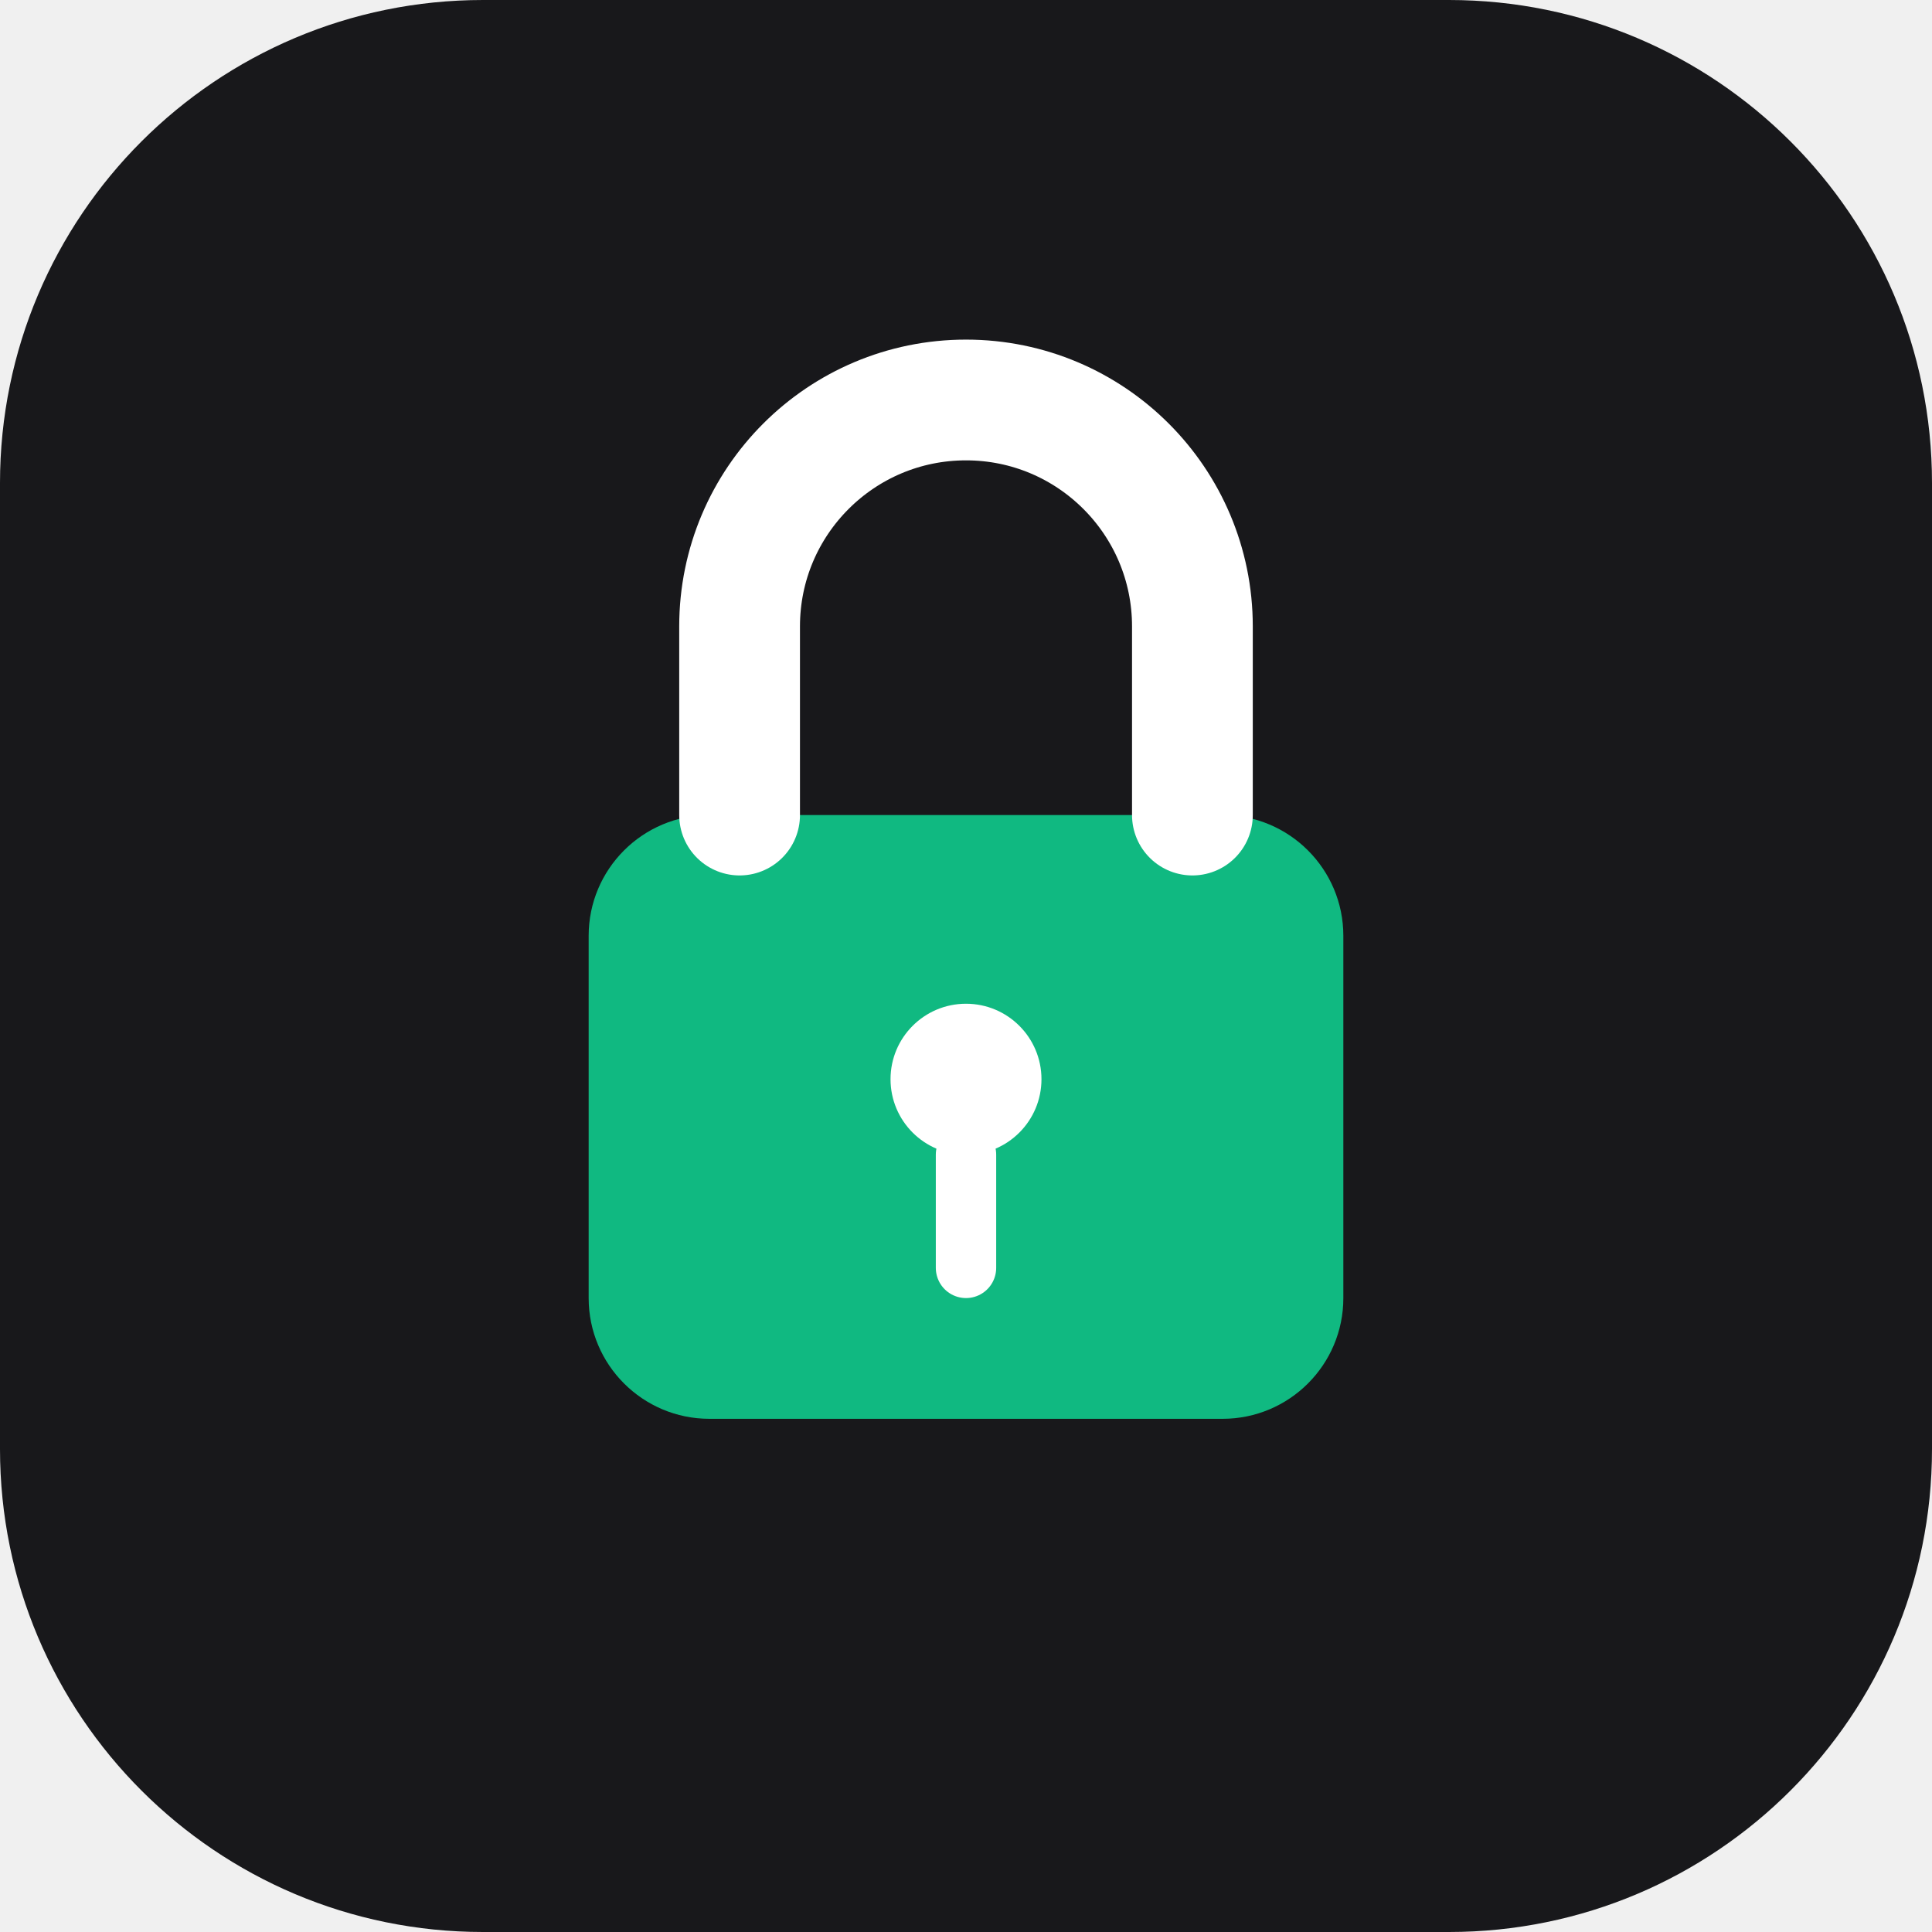
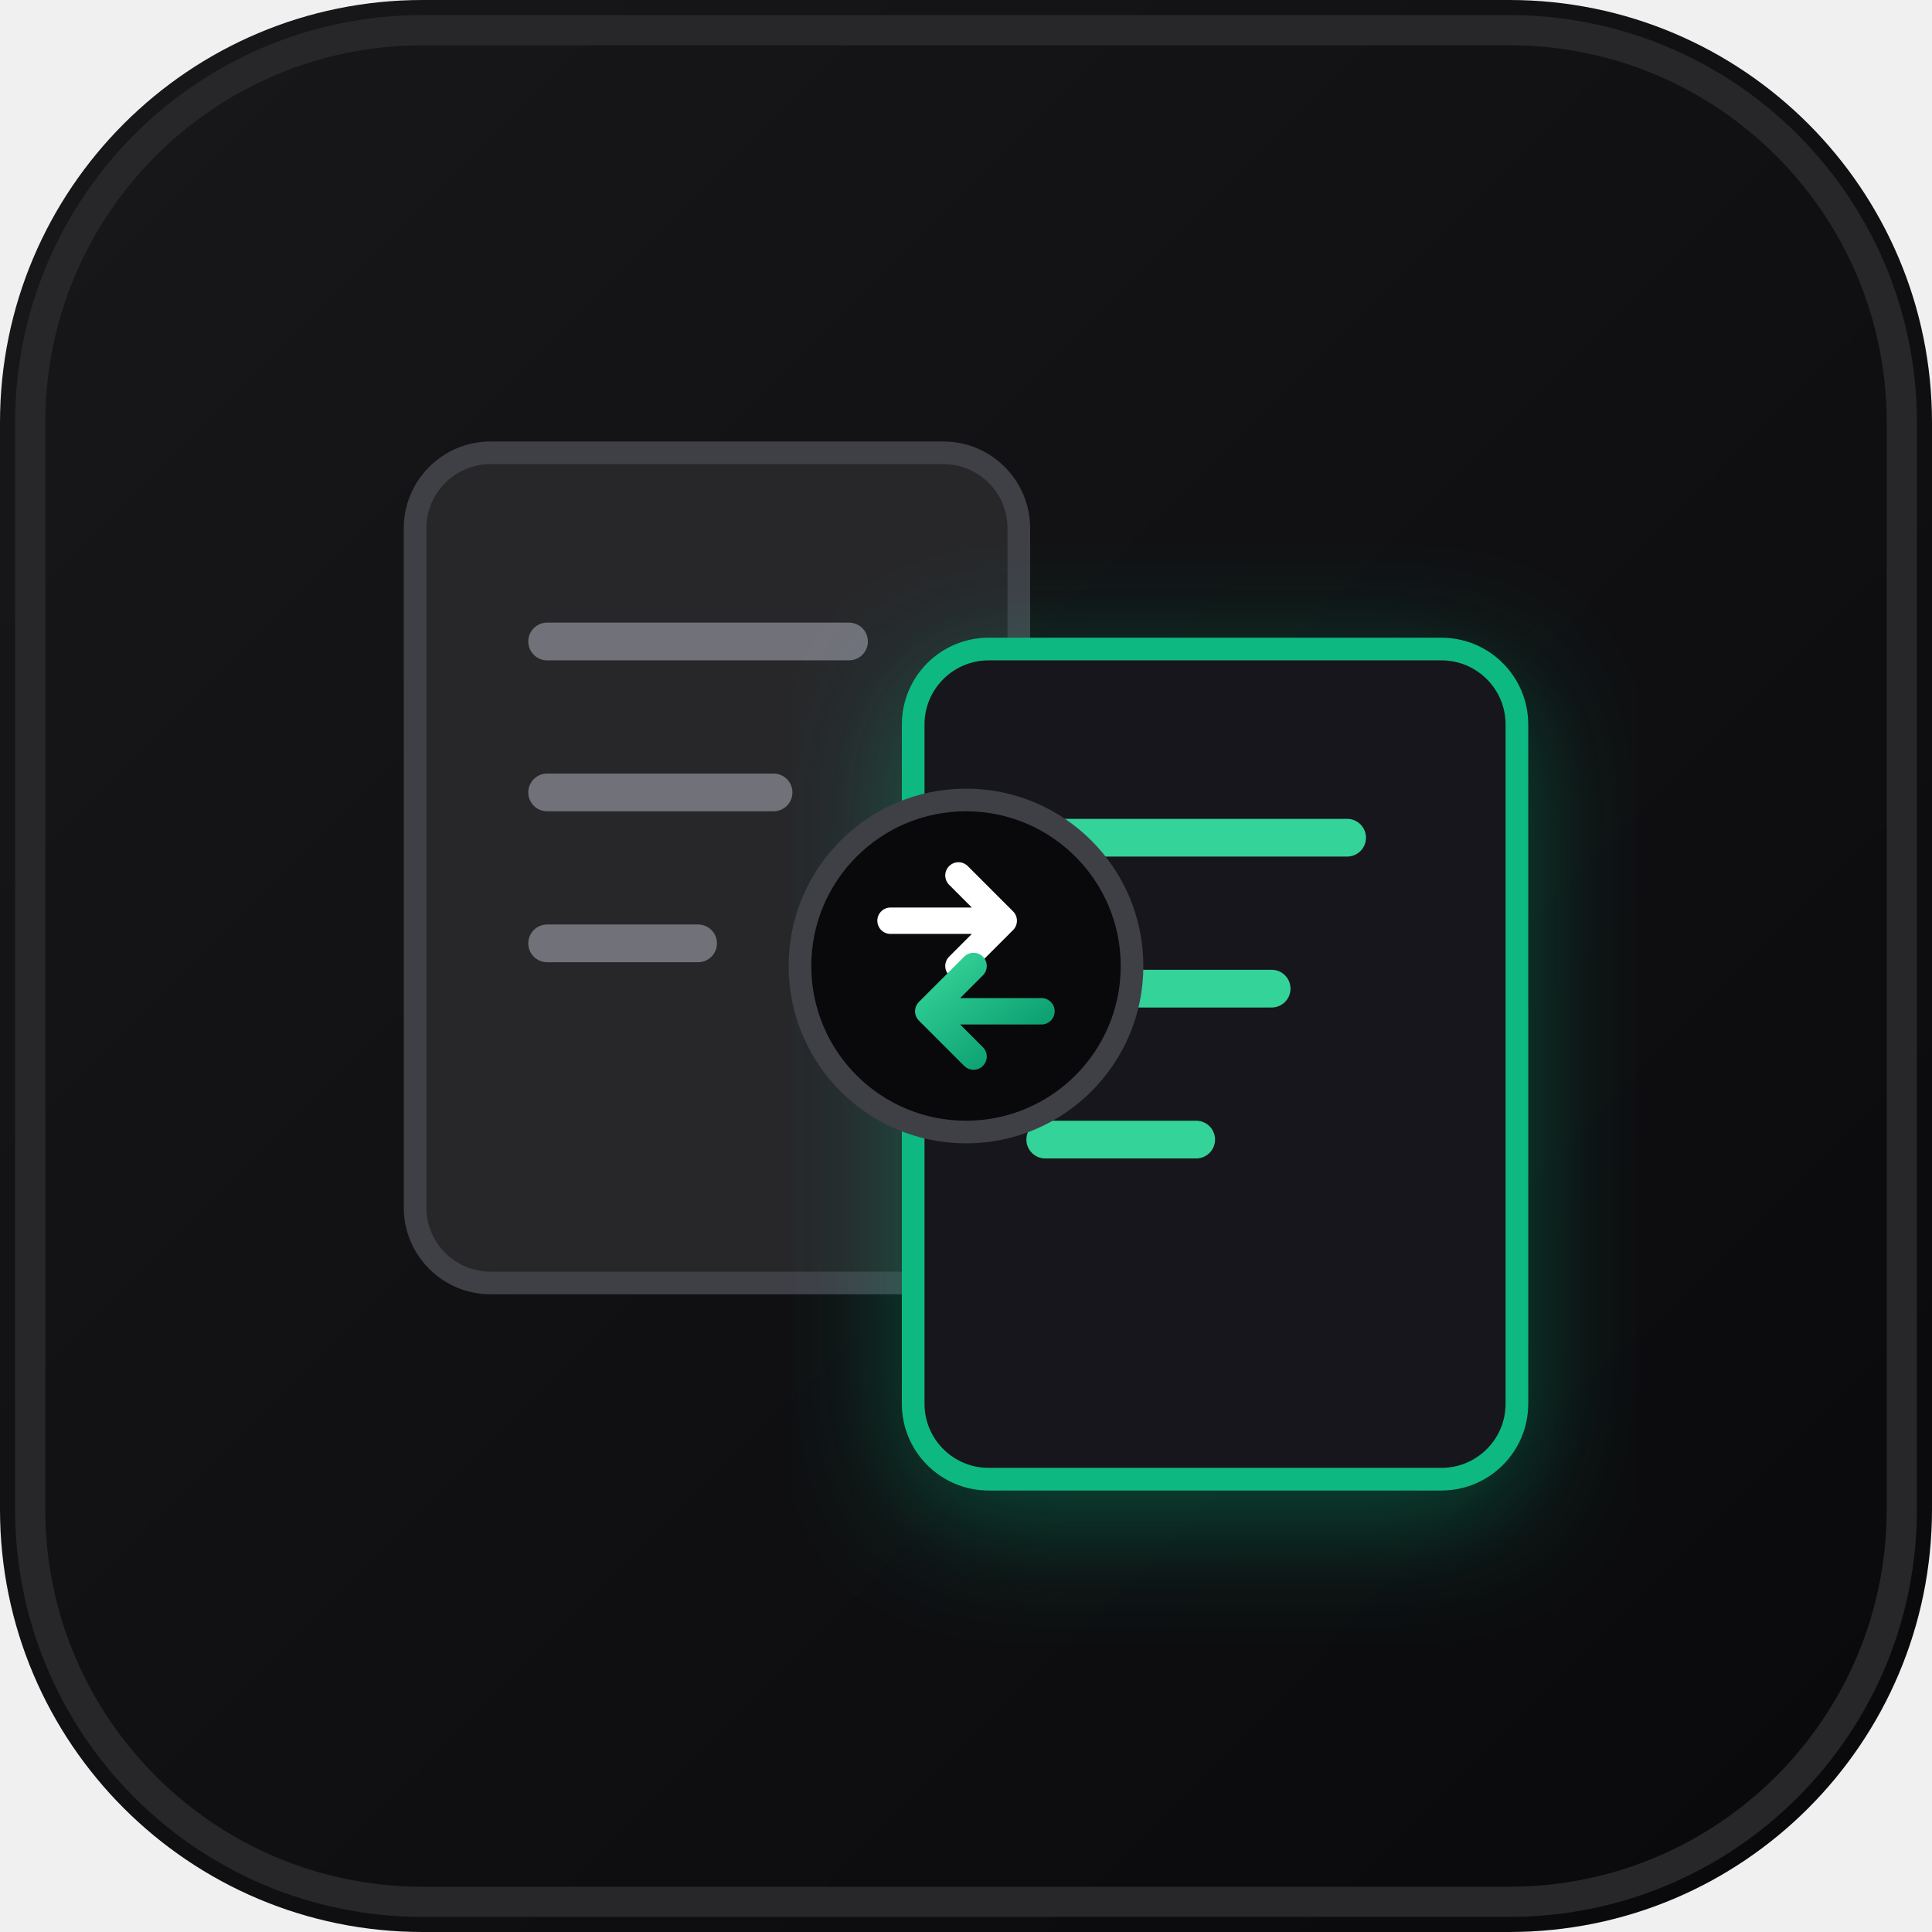
<svg xmlns="http://www.w3.org/2000/svg" viewBox="0 0 512 512" width="512" height="512">
-   <rect width="512" height="512" rx="128" fill="#18181b" />
-   <rect x="156" y="216" width="200" height="160" rx="32" fill="#10b981" />
-   <path d="M196 216V166C196 132.86 222.86 106 256 106C289.14 106 316 132.86 316 166V216" stroke="#ffffff" stroke-width="32" stroke-linecap="round" fill="none" />
-   <circle cx="256" cy="286" r="20" fill="#ffffff" />
-   <path d="M256 306V336" stroke="#ffffff" stroke-width="16" stroke-linecap="round" />
+   <defs>
+     <linearGradient id="bgGrad" x1="0%" y1="0%" x2="100%" y2="100%">
+       <stop offset="0%" stop-color="#18181b" />
+       <stop offset="100%" stop-color="#09090b" />
+     </linearGradient>
+     <linearGradient id="accentGrad" x1="0%" y1="0%" x2="100%" y2="100%">
+       <stop offset="0%" stop-color="#34d399" />
+       <stop offset="100%" stop-color="#059669" />
+     </linearGradient>
+     <filter id="glow" x="-20%" y="-20%" width="140%" height="140%">
+       <feDropShadow dx="0" dy="8" stdDeviation="16" flood-color="#10b981" flood-opacity="0.35" />
+     </filter>
+   </defs>
+   <rect width="512" height="512" rx="112" fill="url(#bgGrad)" />
+   <rect x="8" y="8" width="496" height="496" rx="104" fill="none" stroke="#27272a" stroke-width="8" />
+   <rect x="110" y="120" width="160" height="220" rx="20" fill="#27272a" stroke="#3f3f46" stroke-width="6" />
+   <line x1="145" y1="170" x2="225" y2="170" stroke="#71717a" stroke-width="10" stroke-linecap="round" />
+   <line x1="145" y1="210" x2="205" y2="210" stroke="#71717a" stroke-width="10" stroke-linecap="round" />
+   <line x1="145" y1="250" x2="185" y2="250" stroke="#71717a" stroke-width="10" stroke-linecap="round" />
+   <rect x="242" y="172" width="160" height="220" rx="20" fill="#18181b" stroke="#10b981" stroke-width="6" filter="url(#glow)" />
+   <line x1="277" y1="222" x2="357" y2="222" stroke="#34d399" stroke-width="10" stroke-linecap="round" />
+   <line x1="277" y1="262" x2="337" y2="262" stroke="#34d399" stroke-width="10" stroke-linecap="round" />
+   <line x1="277" y1="302" x2="317" y2="302" stroke="#34d399" stroke-width="10" stroke-linecap="round" />
+   <circle cx="256" cy="256" r="44" fill="#09090b" stroke="#3f3f46" stroke-width="6" />
+   <path d="M236 244L266 244M266 244L254 232M266 244L254 256" stroke="#ffffff" stroke-width="7" stroke-linecap="round" stroke-linejoin="round" />
+   <path d="M276 268L246 268M246 268L258 280M246 268L258 256" stroke="url(#accentGrad)" stroke-width="7" stroke-linecap="round" stroke-linejoin="round" />
</svg>
